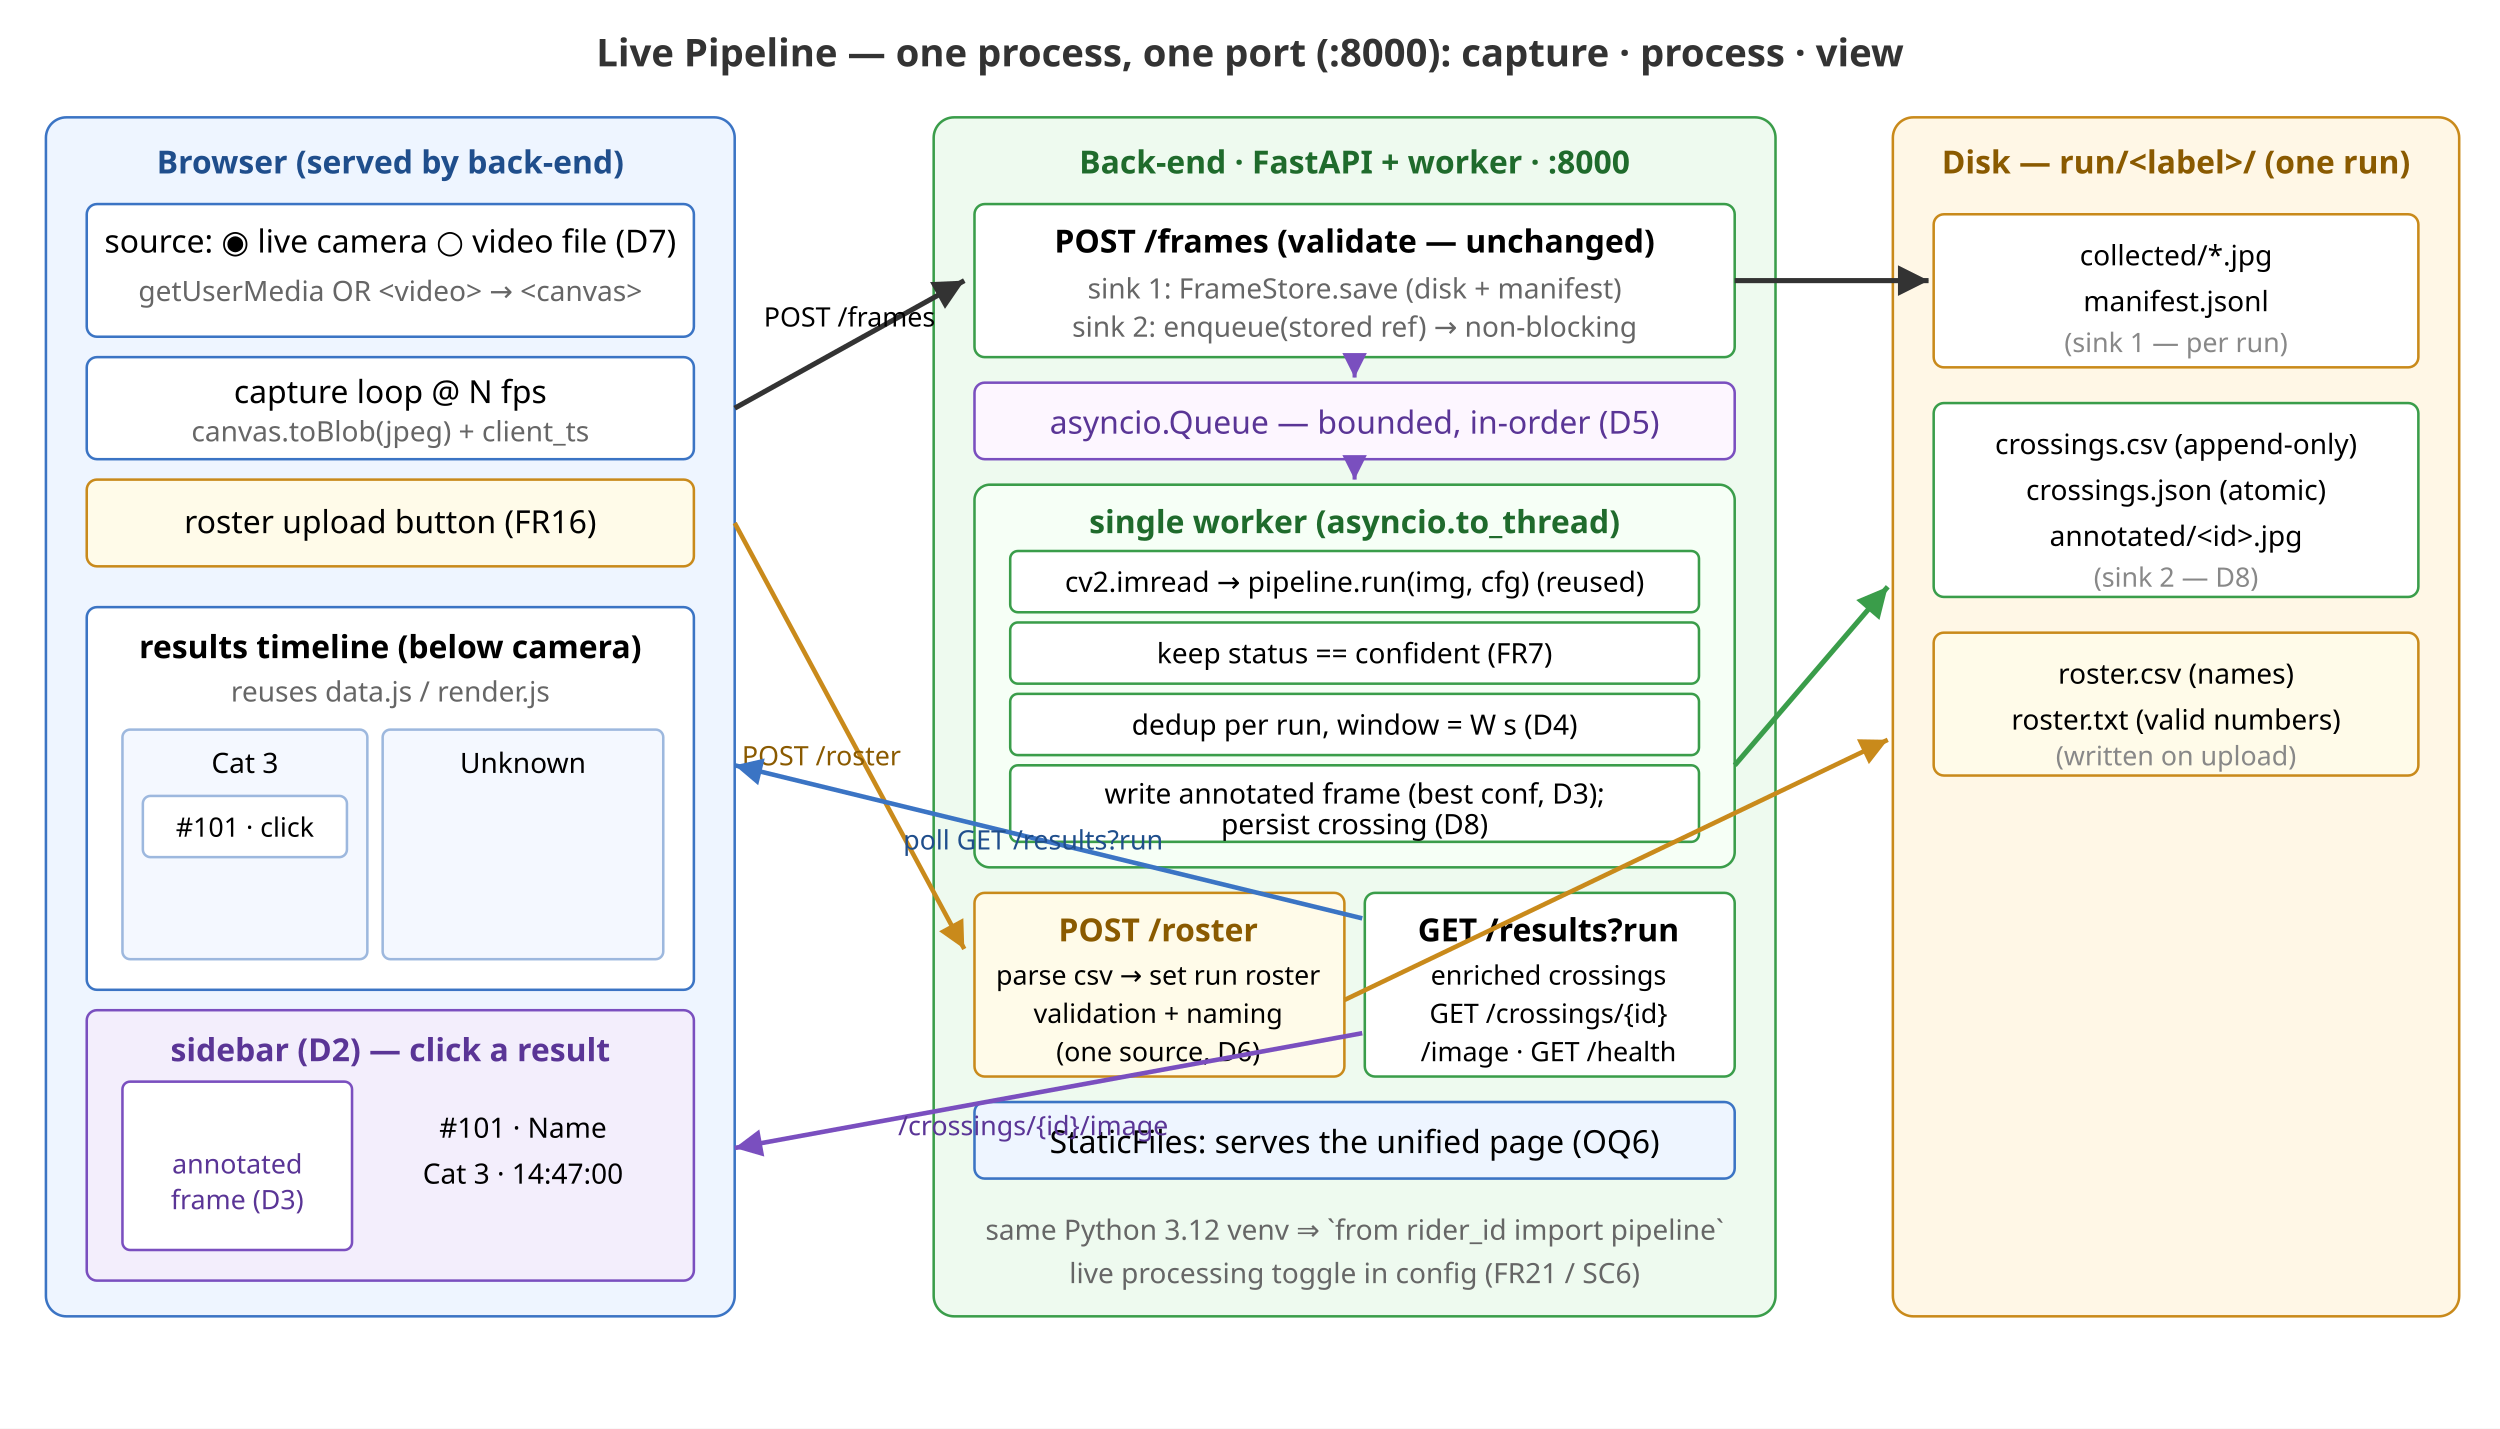
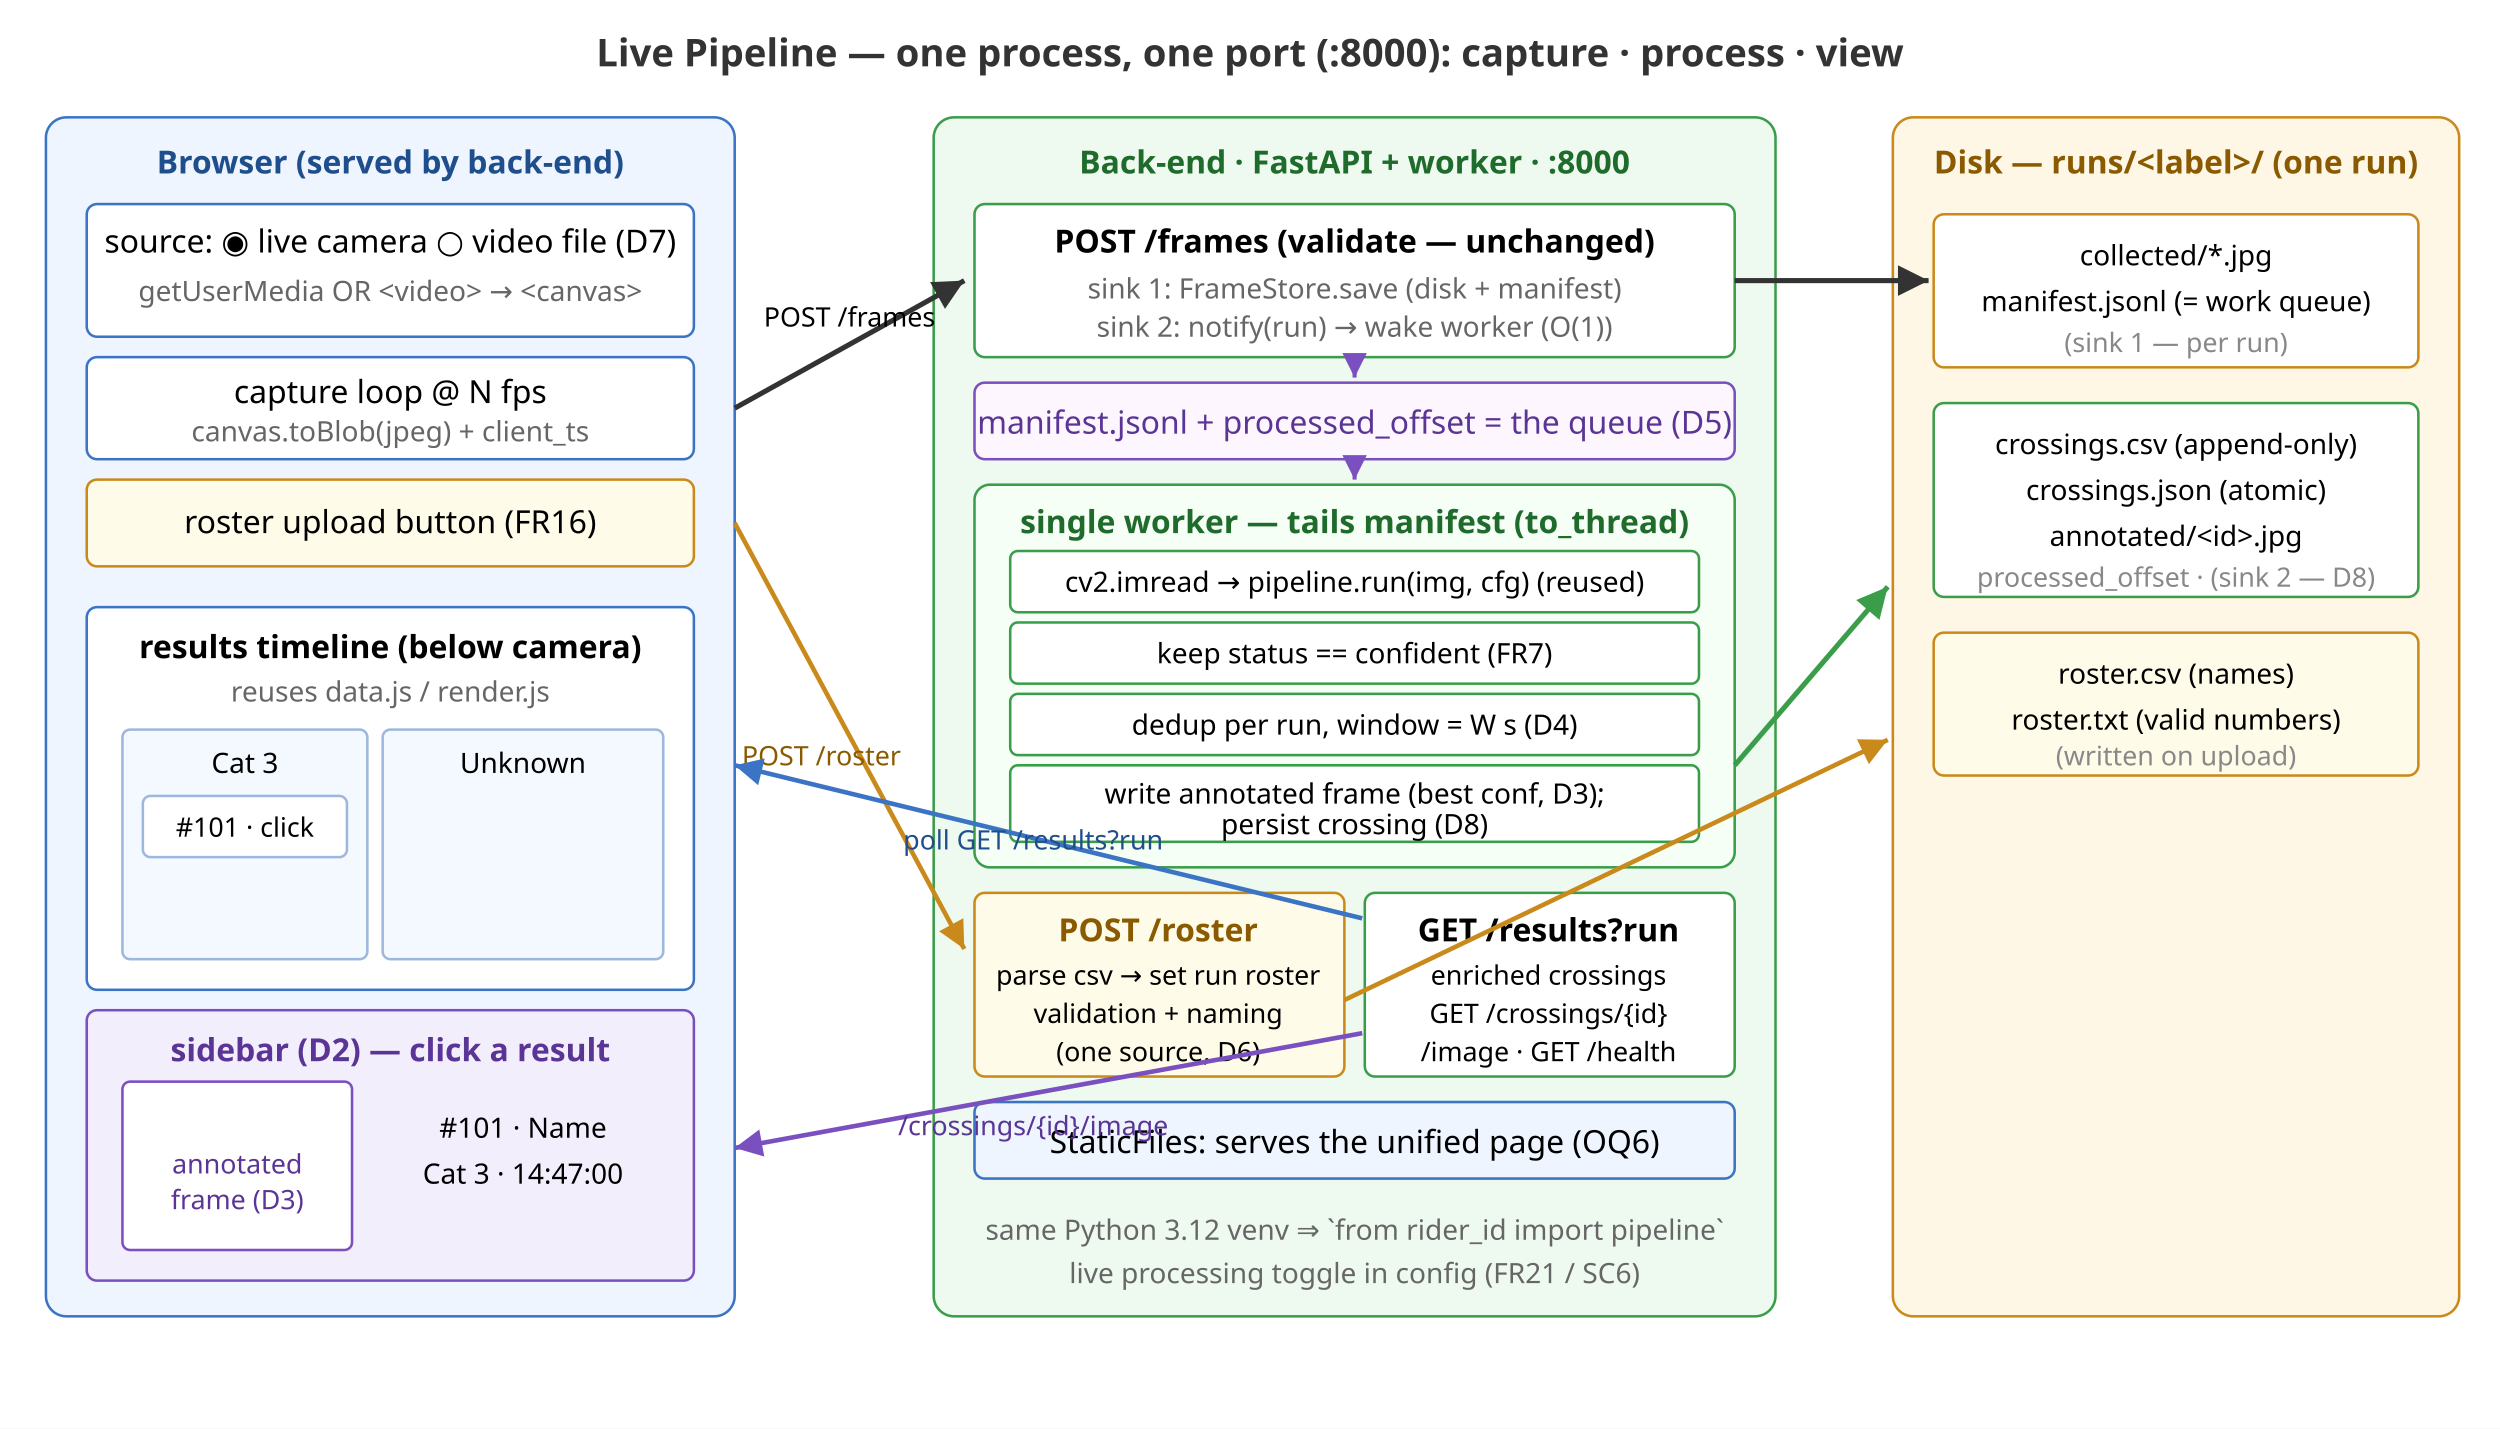
<svg xmlns="http://www.w3.org/2000/svg" viewBox="0 0 980 560" font-family="sans-serif" font-size="12.5">
  <rect x="0" y="0" width="980" height="560" fill="#ffffff" />
  <text x="490" y="26" text-anchor="middle" font-size="15" font-weight="bold" fill="#333">Live Pipeline — one process, one port (:8000): capture · process · view</text>
  <rect x="18" y="46" width="270" height="470" rx="8" fill="#eef5ff" stroke="#3b74c4" />
  <text x="153" y="68" text-anchor="middle" font-weight="bold" fill="#1f4e8c">Browser (served by back-end)</text>
  <rect x="34" y="80" width="238" height="52" rx="4" fill="#ffffff" stroke="#3b74c4" />
  <text x="153" y="99" text-anchor="middle">source: ◉ live camera  ○ video file (D7)</text>
  <text x="153" y="118" text-anchor="middle" font-size="11" fill="#666">getUserMedia OR &lt;video&gt; → &lt;canvas&gt;</text>
  <rect x="34" y="140" width="238" height="40" rx="4" fill="#ffffff" stroke="#3b74c4" />
  <text x="153" y="158" text-anchor="middle">capture loop @ N fps</text>
  <text x="153" y="173" text-anchor="middle" font-size="11" fill="#666">canvas.toBlob(jpeg) + client_ts</text>
  <rect x="34" y="188" width="238" height="34" rx="4" fill="#fffbe9" stroke="#c98a1b" />
  <text x="153" y="209" text-anchor="middle">roster upload button (FR16)</text>
  <rect x="34" y="238" width="238" height="150" rx="4" fill="#ffffff" stroke="#3b74c4" />
  <text x="153" y="258" text-anchor="middle" font-weight="bold">results timeline (below camera)</text>
  <text x="153" y="275" text-anchor="middle" font-size="11" fill="#666">reuses data.js / render.js</text>
  <rect x="48" y="286" width="96" height="90" rx="3" fill="#f4f8ff" stroke="#9db8de" />
  <text x="96" y="303" text-anchor="middle" font-size="11">Cat 3</text>
  <rect x="56" y="312" width="80" height="24" rx="3" fill="#ffffff" stroke="#9db8de" />
  <text x="96" y="328" text-anchor="middle" font-size="10.5">#101 · click</text>
  <rect x="150" y="286" width="110" height="90" rx="3" fill="#f4f8ff" stroke="#9db8de" />
  <text x="205" y="303" text-anchor="middle" font-size="11">Unknown</text>
  <rect x="34" y="396" width="238" height="106" rx="4" fill="#f3eefc" stroke="#7a4fbf" />
  <text x="153" y="416" text-anchor="middle" font-weight="bold" fill="#5a3596">sidebar (D2) — click a result</text>
  <rect x="48" y="424" width="90" height="66" rx="3" fill="#ffffff" stroke="#7a4fbf" />
  <text x="93" y="460" text-anchor="middle" font-size="10.5" fill="#5a3596">annotated</text>
  <text x="93" y="474" text-anchor="middle" font-size="10.5" fill="#5a3596">frame (D3)</text>
  <text x="205" y="446" text-anchor="middle" font-size="11">#101 · Name</text>
  <text x="205" y="464" text-anchor="middle" font-size="11">Cat 3 · 14:47:00</text>
  <rect x="366" y="46" width="330" height="470" rx="8" fill="#eefaef" stroke="#3a9d4a" />
  <text x="531" y="68" text-anchor="middle" font-weight="bold" fill="#1f6b2c">Back-end · FastAPI + worker · :8000</text>
  <rect x="382" y="80" width="298" height="60" rx="4" fill="#ffffff" stroke="#3a9d4a" />
  <text x="531" y="99" text-anchor="middle" font-weight="bold">POST /frames  (validate — unchanged)</text>
  <text x="531" y="117" text-anchor="middle" font-size="11" fill="#666">sink 1: FrameStore.save (disk + manifest)</text>
-   <text x="531" y="132" text-anchor="middle" font-size="11" fill="#666">sink 2: enqueue(stored ref)  → non-blocking</text>
+   <text x="531" y="132" text-anchor="middle" font-size="11" fill="#666">sink 2: notify(run) → wake worker (O(1))</text>
  <rect x="382" y="150" width="298" height="30" rx="4" fill="#fdf6ff" stroke="#7a4fbf" />
-   <text x="531" y="170" text-anchor="middle" fill="#5a3596">asyncio.Queue — bounded, in-order (D5)</text>
+   <text x="531" y="170" text-anchor="middle" fill="#5a3596">manifest.jsonl + processed_offset = the queue (D5)</text>
  <rect x="382" y="190" width="298" height="150" rx="6" fill="#f6fff6" stroke="#3a9d4a" />
-   <text x="531" y="209" text-anchor="middle" font-weight="bold" fill="#1f6b2c">single worker (asyncio.to_thread)</text>
+   <text x="531" y="209" text-anchor="middle" font-weight="bold" fill="#1f6b2c">single worker — tails manifest (to_thread)</text>
  <rect x="396" y="216" width="270" height="24" rx="3" fill="#ffffff" stroke="#3a9d4a" />
  <text x="531" y="232" text-anchor="middle" font-size="11">cv2.imread → pipeline.run(img, cfg)  (reused)</text>
  <rect x="396" y="244" width="270" height="24" rx="3" fill="#ffffff" stroke="#3a9d4a" />
  <text x="531" y="260" text-anchor="middle" font-size="11">keep status == confident  (FR7)</text>
  <rect x="396" y="272" width="270" height="24" rx="3" fill="#ffffff" stroke="#3a9d4a" />
  <text x="531" y="288" text-anchor="middle" font-size="11">dedup per run, window = W s  (D4)</text>
  <rect x="396" y="300" width="270" height="30" rx="3" fill="#ffffff" stroke="#3a9d4a" />
  <text x="531" y="315" text-anchor="middle" font-size="11">write annotated frame (best conf, D3);</text>
  <text x="531" y="327" text-anchor="middle" font-size="11">persist crossing (D8)</text>
  <rect x="382" y="350" width="145" height="72" rx="4" fill="#fffbe9" stroke="#c98a1b" />
  <text x="454" y="369" text-anchor="middle" font-weight="bold" fill="#8a5a00">POST /roster</text>
  <text x="454" y="386" text-anchor="middle" font-size="10.5">parse csv → set run roster</text>
  <text x="454" y="401" text-anchor="middle" font-size="10.5">validation + naming</text>
  <text x="454" y="416" text-anchor="middle" font-size="10.5">(one source, D6)</text>
  <rect x="535" y="350" width="145" height="72" rx="4" fill="#ffffff" stroke="#3a9d4a" />
  <text x="607" y="369" text-anchor="middle" font-weight="bold">GET /results?run</text>
  <text x="607" y="386" text-anchor="middle" font-size="10.5">enriched crossings</text>
  <text x="607" y="401" text-anchor="middle" font-size="10.5">GET /crossings/{id}</text>
  <text x="607" y="416" text-anchor="middle" font-size="10.5">/image · GET /health</text>
  <rect x="382" y="432" width="298" height="30" rx="4" fill="#eef5ff" stroke="#3b74c4" />
  <text x="531" y="452" text-anchor="middle">StaticFiles: serves the unified page (OQ6)</text>
  <text x="531" y="486" text-anchor="middle" font-size="11" fill="#666">same Python 3.12 venv ⇒ `from rider_id import pipeline`</text>
  <text x="531" y="503" text-anchor="middle" font-size="11" fill="#666">live processing toggle in config (FR21 / SC6)</text>
  <rect x="742" y="46" width="222" height="470" rx="8" fill="#fff7e6" stroke="#c98a1b" />
-   <text x="853" y="68" text-anchor="middle" font-weight="bold" fill="#8a5a00">Disk — run/&lt;label&gt;/ (one run)</text>
+   <text x="853" y="68" text-anchor="middle" font-weight="bold" fill="#8a5a00">Disk — runs/&lt;label&gt;/ (one run)</text>
  <rect x="758" y="84" width="190" height="60" rx="4" fill="#ffffff" stroke="#c98a1b" />
  <text x="853" y="104" text-anchor="middle" font-size="11">collected/*.jpg</text>
-   <text x="853" y="122" text-anchor="middle" font-size="11">manifest.jsonl</text>
+   <text x="853" y="122" text-anchor="middle" font-size="11">manifest.jsonl (= work queue)</text>
  <text x="853" y="138" text-anchor="middle" font-size="10.5" fill="#888">(sink 1 — per run)</text>
  <rect x="758" y="158" width="190" height="76" rx="4" fill="#ffffff" stroke="#3a9d4a" />
  <text x="853" y="178" text-anchor="middle" font-size="11">crossings.csv  (append-only)</text>
  <text x="853" y="196" text-anchor="middle" font-size="11">crossings.json (atomic)</text>
  <text x="853" y="214" text-anchor="middle" font-size="11">annotated/&lt;id&gt;.jpg</text>
-   <text x="853" y="230" text-anchor="middle" font-size="10.5" fill="#888">(sink 2 — D8)</text>
+   <text x="853" y="230" text-anchor="middle" font-size="10.5" fill="#888">processed_offset · (sink 2 — D8)</text>
  <rect x="758" y="248" width="190" height="56" rx="4" fill="#fffbe9" stroke="#c98a1b" />
  <text x="853" y="268" text-anchor="middle" font-size="11">roster.csv (names)</text>
  <text x="853" y="286" text-anchor="middle" font-size="11">roster.txt (valid numbers)</text>
  <text x="853" y="300" text-anchor="middle" font-size="10.5" fill="#888">(written on upload)</text>
  <line x1="288" y1="160" x2="378" y2="110" stroke="#333" stroke-width="2" marker-end="url(#arr)" />
  <text x="333" y="128" text-anchor="middle" font-size="10.5">POST /frames</text>
  <line x1="288" y1="205" x2="378" y2="372" stroke="#c98a1b" stroke-width="1.8" marker-end="url(#arro)" />
  <text x="322" y="300" text-anchor="middle" font-size="10.5" fill="#8a5a00">POST /roster</text>
  <line x1="534" y1="360" x2="288" y2="300" stroke="#3b74c4" stroke-width="1.8" marker-end="url(#arrb)" />
  <text x="405" y="333" text-anchor="middle" font-size="10.5" fill="#1f4e8c">poll GET /results?run</text>
  <line x1="534" y1="405" x2="288" y2="450" stroke="#7a4fbf" stroke-width="1.8" marker-end="url(#arrp)" />
  <text x="405" y="445" text-anchor="middle" font-size="10.5" fill="#5a3596">/crossings/{id}/image</text>
  <line x1="531" y1="140" x2="531" y2="148" stroke="#7a4fbf" stroke-width="1.6" marker-end="url(#arrp)" />
  <line x1="531" y1="180" x2="531" y2="188" stroke="#7a4fbf" stroke-width="1.6" marker-end="url(#arrp)" />
  <line x1="680" y1="110" x2="756" y2="110" stroke="#333" stroke-width="2" marker-end="url(#arr)" />
  <line x1="680" y1="300" x2="740" y2="230" stroke="#3a9d4a" stroke-width="2" marker-end="url(#arrg)" />
  <line x1="527" y1="392" x2="740" y2="290" stroke="#c98a1b" stroke-width="1.8" marker-end="url(#arro)" />
  <defs>
    <marker id="arr" markerWidth="9" markerHeight="9" refX="6" refY="3" orient="auto">
      <path d="M0,0 L6,3 L0,6 Z" fill="#333" />
    </marker>
    <marker id="arrg" markerWidth="9" markerHeight="9" refX="6" refY="3" orient="auto">
      <path d="M0,0 L6,3 L0,6 Z" fill="#3a9d4a" />
    </marker>
    <marker id="arrb" markerWidth="9" markerHeight="9" refX="6" refY="3" orient="auto">
      <path d="M0,0 L6,3 L0,6 Z" fill="#3b74c4" />
    </marker>
    <marker id="arro" markerWidth="9" markerHeight="9" refX="6" refY="3" orient="auto">
      <path d="M0,0 L6,3 L0,6 Z" fill="#c98a1b" />
    </marker>
    <marker id="arrp" markerWidth="9" markerHeight="9" refX="6" refY="3" orient="auto">
      <path d="M0,0 L6,3 L0,6 Z" fill="#7a4fbf" />
    </marker>
  </defs>
</svg>
